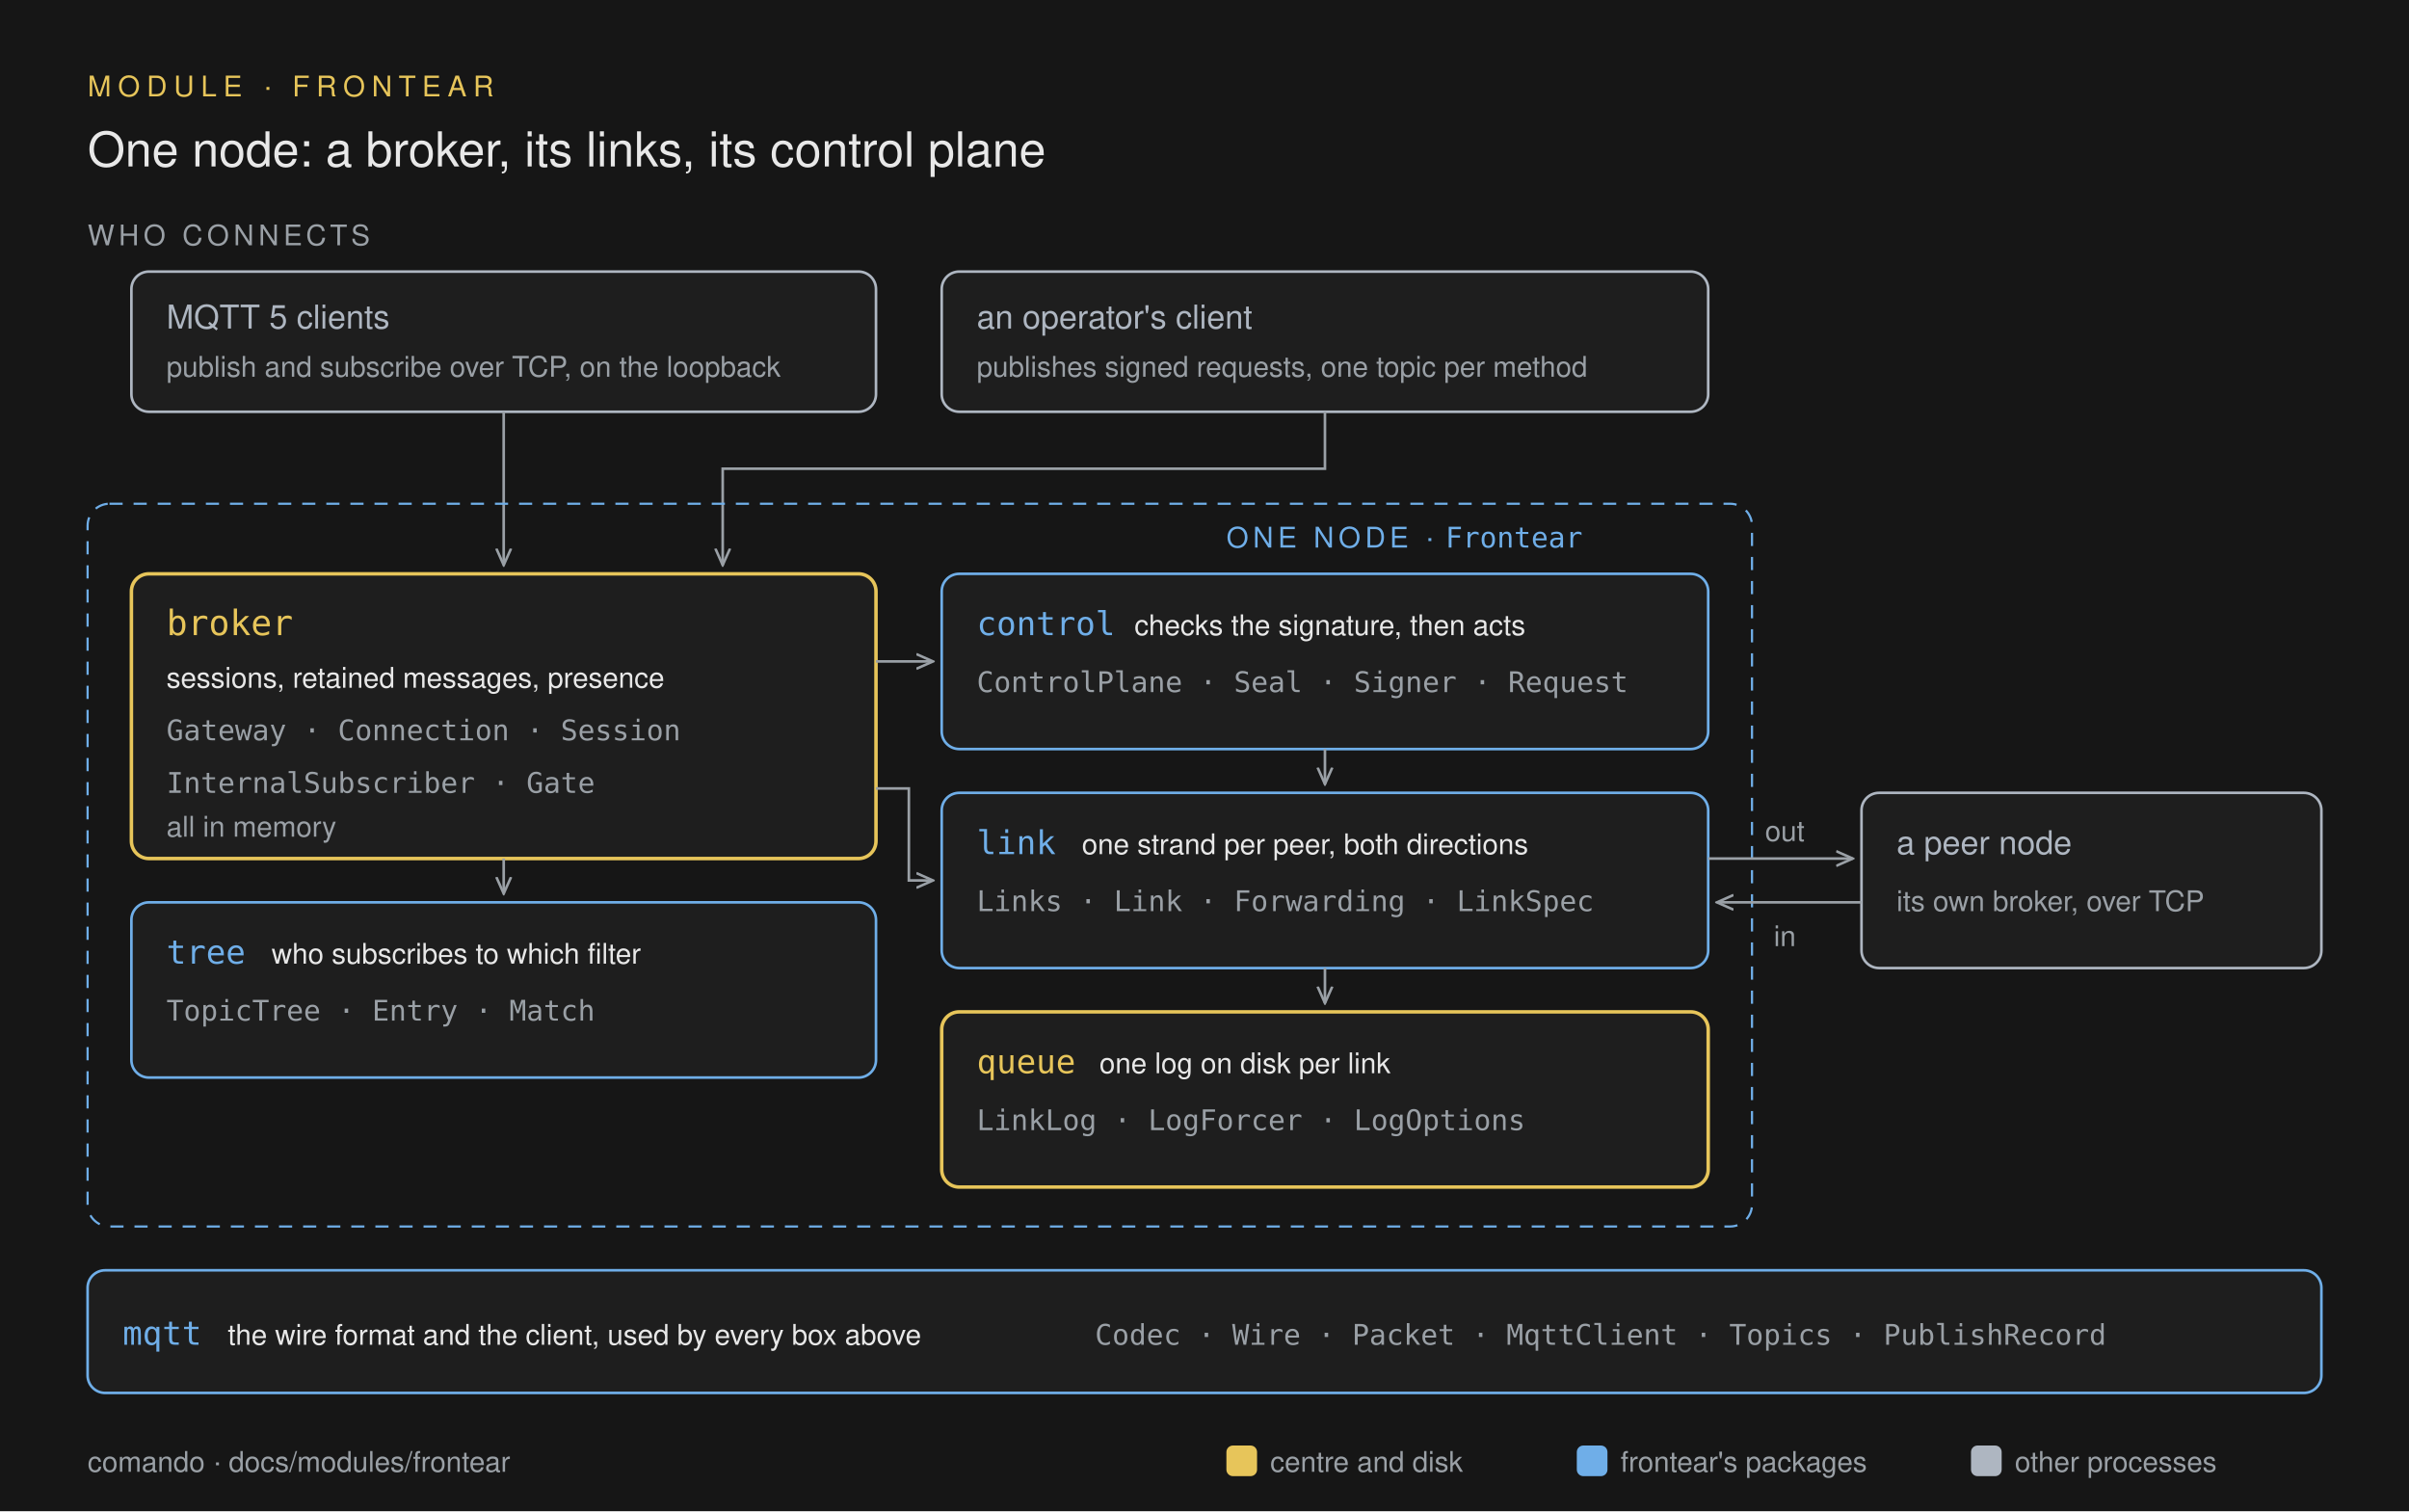
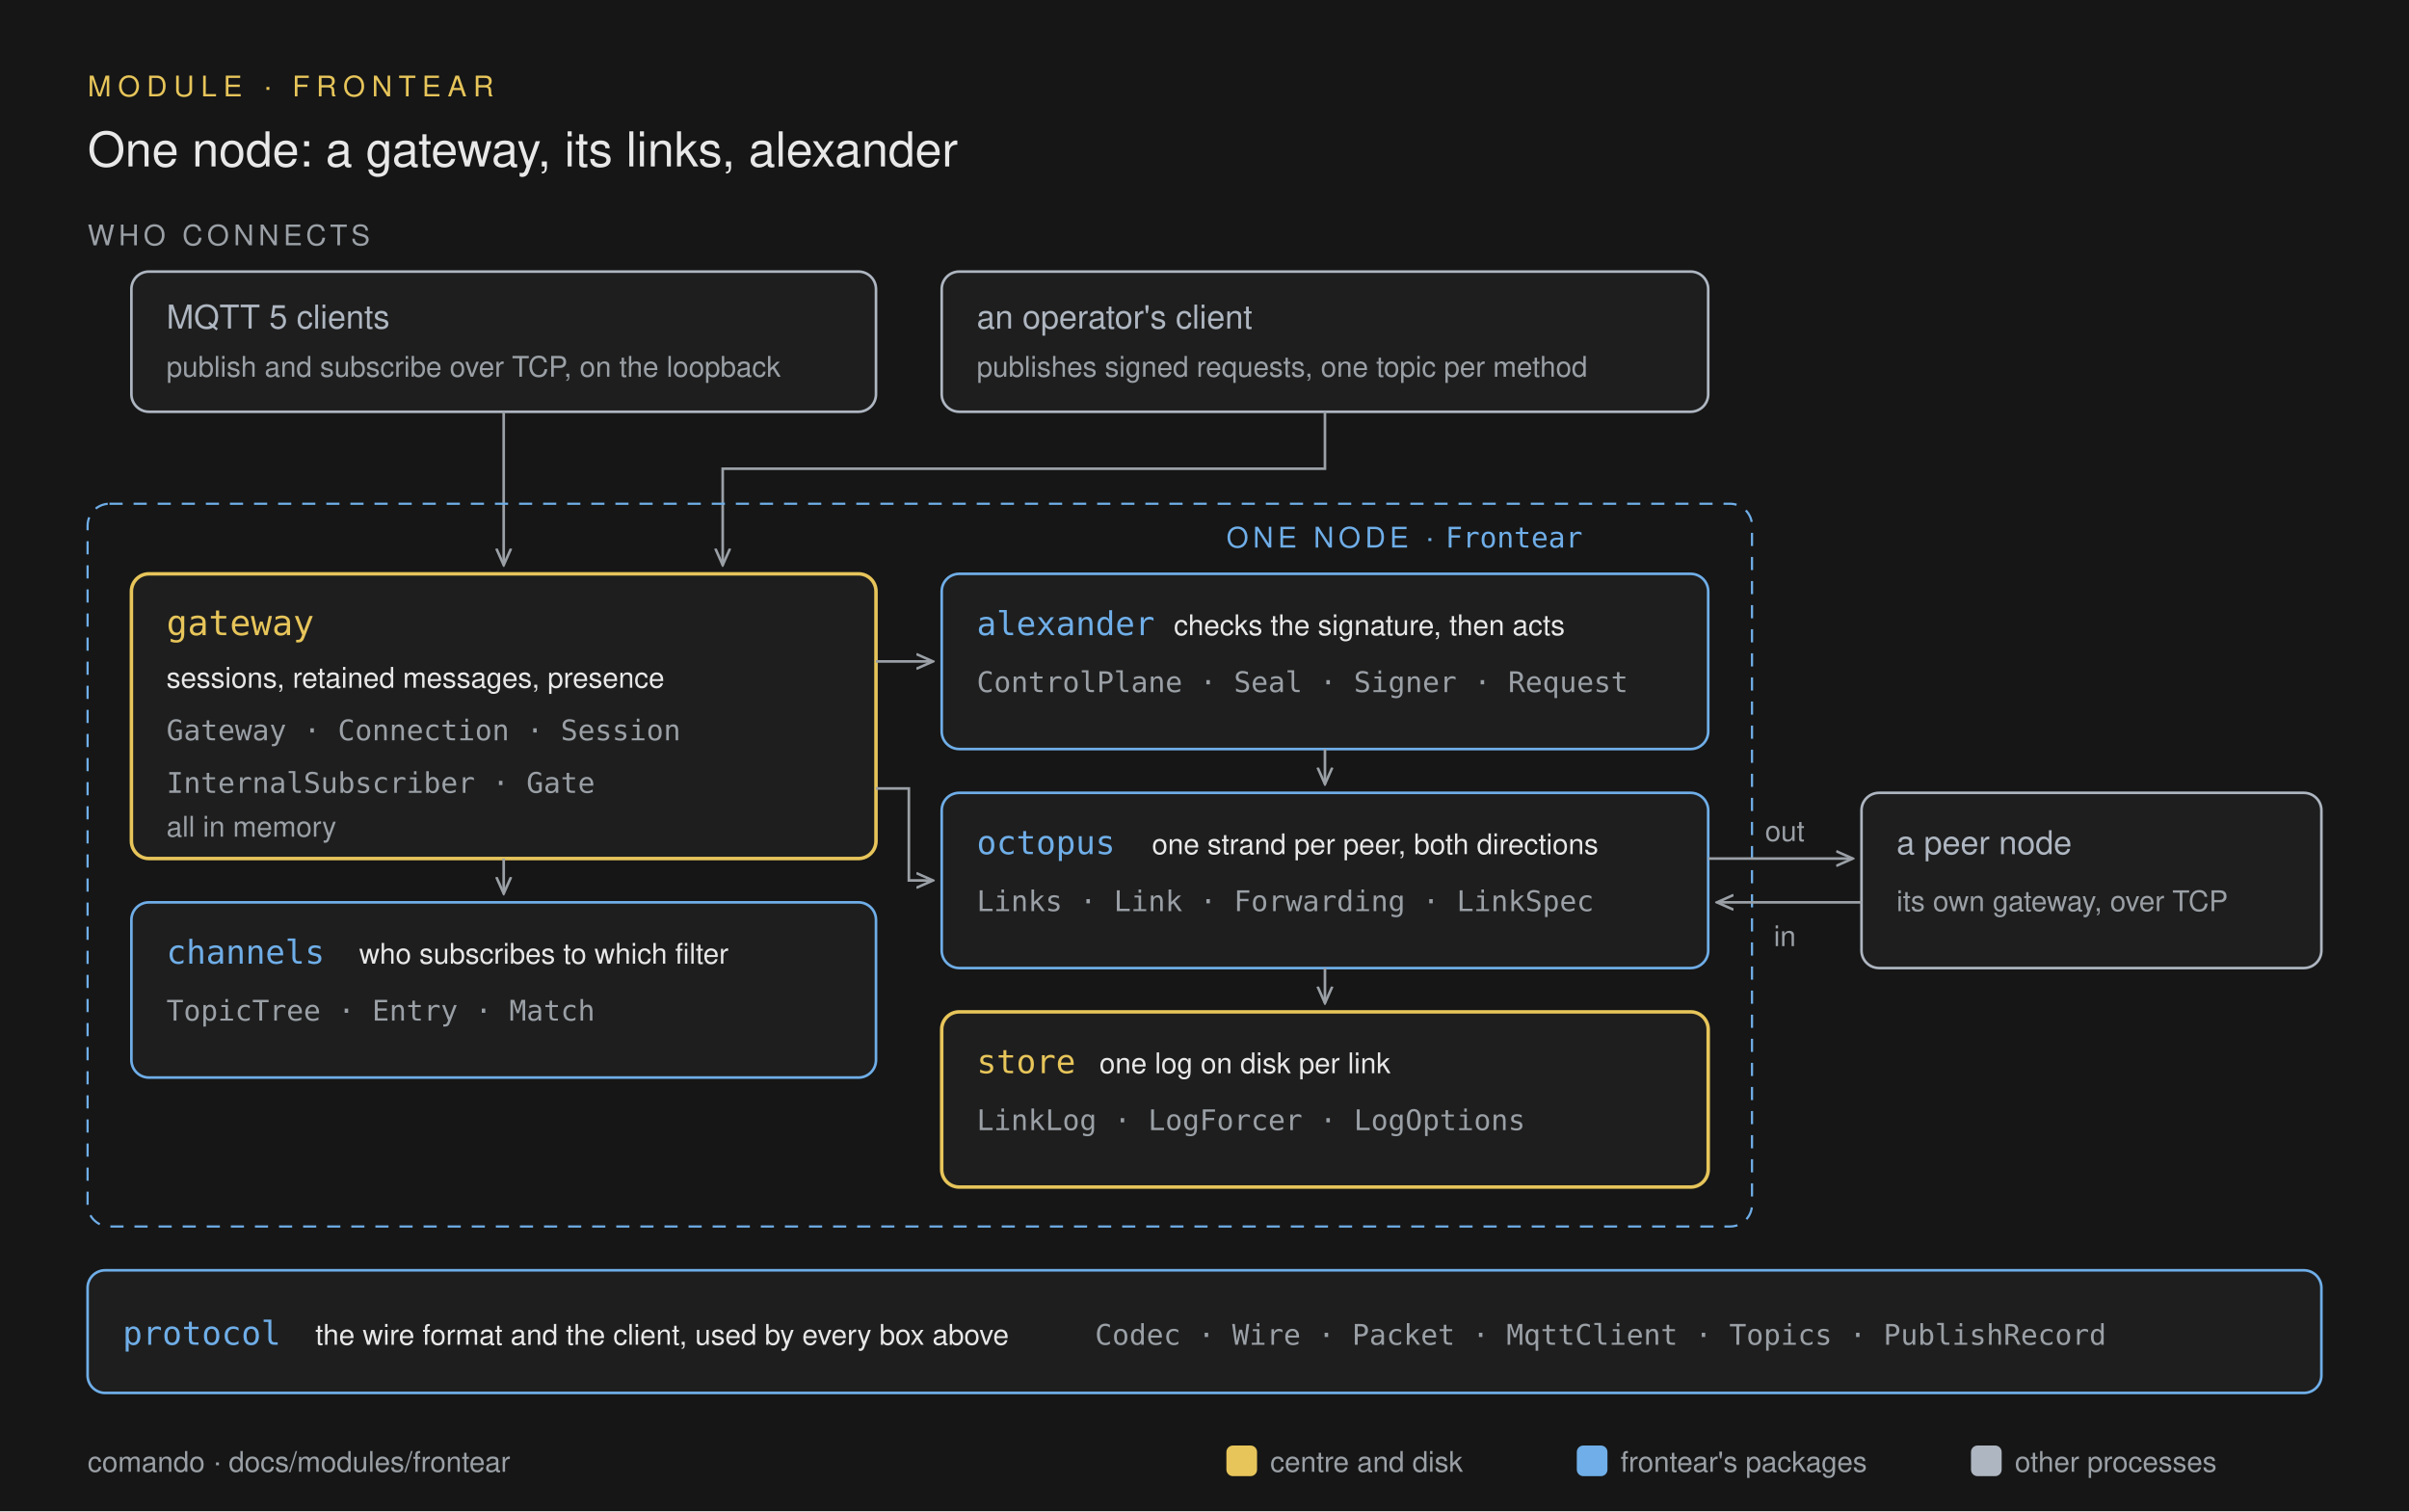
<svg xmlns="http://www.w3.org/2000/svg" width="1100" height="690" viewBox="0 0 1100 690" font-family="-apple-system, Segoe UI, Helvetica, Arial, sans-serif">
  <defs>
    <marker id="a" viewBox="0 0 10 10" refX="9" refY="5" markerWidth="7" markerHeight="7" orient="auto">
      <path d="M0,1 L9,5 L0,9" fill="none" stroke="#9AA0A6" stroke-width="1.4" />
    </marker>
  </defs>
  <rect width="1100" height="690" fill="#161616" />
  <text x="40" y="44" font-size="13" font-weight="500" fill="#E7C55A" letter-spacing="3">MODULE · FRONTEAR</text>
-   <text x="40" y="76" font-size="22" font-weight="300" fill="#E8E8E8">One node: a broker, its links, its control plane</text>
+   <text x="40" y="76" font-size="22" font-weight="300" fill="#E8E8E8">One node: a gateway, its links, alexander</text>
  <text x="40" y="112" font-size="13" fill="#9AA0A6" letter-spacing="2">WHO CONNECTS</text>
  <rect x="60" y="124" width="340" height="64" rx="8" fill="#1E1E1E" stroke="#AEB6C1" stroke-width="1.2" />
  <text x="76" y="150" font-size="15" fill="#AEB6C1">MQTT 5 clients</text>
  <text x="76" y="172" font-size="13" fill="#9AA0A6">publish and subscribe over TCP, on the loopback</text>
  <rect x="430" y="124" width="350" height="64" rx="8" fill="#1E1E1E" stroke="#AEB6C1" stroke-width="1.2" />
  <text x="446" y="150" font-size="15" fill="#AEB6C1">an operator's client</text>
  <text x="446" y="172" font-size="13" fill="#9AA0A6">publishes signed requests, one topic per method</text>
  <line x1="230" y1="188" x2="230" y2="258" stroke="#9AA0A6" stroke-width="1.2" marker-end="url(#a)" />
  <path d="M605,188 L605,214 L330,214 L330,258" fill="none" stroke="#9AA0A6" stroke-width="1.2" marker-end="url(#a)" />
  <rect x="40" y="230" width="760" height="330" rx="10" fill="none" stroke="#6FAEE8" stroke-width="1" stroke-dasharray="6 5" />
  <text x="560" y="250" font-size="13" fill="#6FAEE8" letter-spacing="2">ONE NODE · <tspan font-family="Menlo, Consolas, monospace" letter-spacing="0">Frontear</tspan>
  </text>
  <rect x="60" y="262" width="340" height="130" rx="8" fill="#1E1E1E" stroke="#E7C55A" stroke-width="1.6" />
-   <text x="76" y="290" font-size="16" fill="#E7C55A" font-family="Menlo, Consolas, monospace">broker</text>
+   <text x="76" y="290" font-size="16" fill="#E7C55A" font-family="Menlo, Consolas, monospace">gateway</text>
  <text x="76" y="314" font-size="13" fill="#E8E8E8">sessions, retained messages, presence</text>
  <text x="76" y="338" font-size="13" fill="#9AA0A6" font-family="Menlo, Consolas, monospace">Gateway · Connection · Session</text>
  <text x="76" y="362" font-size="13" fill="#9AA0A6" font-family="Menlo, Consolas, monospace">InternalSubscriber · Gate</text>
  <text x="76" y="382" font-size="13" fill="#9AA0A6">all in memory</text>
  <rect x="60" y="412" width="340" height="80" rx="8" fill="#1E1E1E" stroke="#6FAEE8" stroke-width="1.2" />
-   <text x="76" y="440" font-size="15" fill="#6FAEE8" font-family="Menlo, Consolas, monospace">tree</text>
-   <text x="124" y="440" font-size="13" fill="#E8E8E8">who subscribes to which filter</text>
+   <text x="76" y="440" font-size="15" fill="#6FAEE8" font-family="Menlo, Consolas, monospace">channels</text>
+   <text x="164" y="440" font-size="13" fill="#E8E8E8">who subscribes to which filter</text>
  <text x="76" y="466" font-size="13" fill="#9AA0A6" font-family="Menlo, Consolas, monospace">TopicTree · Entry · Match</text>
  <line x1="230" y1="392" x2="230" y2="408" stroke="#9AA0A6" stroke-width="1.2" marker-end="url(#a)" />
  <rect x="430" y="262" width="350" height="80" rx="8" fill="#1E1E1E" stroke="#6FAEE8" stroke-width="1.2" />
-   <text x="446" y="290" font-size="15" fill="#6FAEE8" font-family="Menlo, Consolas, monospace">control</text>
-   <text x="518" y="290" font-size="13" fill="#E8E8E8">checks the signature, then acts</text>
+   <text x="446" y="290" font-size="15" fill="#6FAEE8" font-family="Menlo, Consolas, monospace">alexander</text>
+   <text x="536" y="290" font-size="13" fill="#E8E8E8">checks the signature, then acts</text>
  <text x="446" y="316" font-size="13" fill="#9AA0A6" font-family="Menlo, Consolas, monospace">ControlPlane · Seal · Signer · Request</text>
  <line x1="400" y1="302" x2="426" y2="302" stroke="#9AA0A6" stroke-width="1.2" marker-end="url(#a)" />
  <rect x="430" y="362" width="350" height="80" rx="8" fill="#1E1E1E" stroke="#6FAEE8" stroke-width="1.2" />
-   <text x="446" y="390" font-size="15" fill="#6FAEE8" font-family="Menlo, Consolas, monospace">link</text>
-   <text x="494" y="390" font-size="13" fill="#E8E8E8">one strand per peer, both directions</text>
+   <text x="446" y="390" font-size="15" fill="#6FAEE8" font-family="Menlo, Consolas, monospace">octopus</text>
+   <text x="526" y="390" font-size="13" fill="#E8E8E8">one strand per peer, both directions</text>
  <text x="446" y="416" font-size="13" fill="#9AA0A6" font-family="Menlo, Consolas, monospace">Links · Link · Forwarding · LinkSpec</text>
  <line x1="605" y1="342" x2="605" y2="358" stroke="#9AA0A6" stroke-width="1.2" marker-end="url(#a)" />
  <path d="M400,360 L415,360 L415,402 L426,402" fill="none" stroke="#9AA0A6" stroke-width="1.2" marker-end="url(#a)" />
  <rect x="430" y="462" width="350" height="80" rx="8" fill="#1E1E1E" stroke="#E7C55A" stroke-width="1.6" />
-   <text x="446" y="490" font-size="15" fill="#E7C55A" font-family="Menlo, Consolas, monospace">queue</text>
+   <text x="446" y="490" font-size="15" fill="#E7C55A" font-family="Menlo, Consolas, monospace">store</text>
  <text x="502" y="490" font-size="13" fill="#E8E8E8">one log on disk per link</text>
  <text x="446" y="516" font-size="13" fill="#9AA0A6" font-family="Menlo, Consolas, monospace">LinkLog · LogForcer · LogOptions</text>
  <line x1="605" y1="442" x2="605" y2="458" stroke="#9AA0A6" stroke-width="1.2" marker-end="url(#a)" />
  <rect x="850" y="362" width="210" height="80" rx="8" fill="#1E1E1E" stroke="#AEB6C1" stroke-width="1.2" />
  <text x="866" y="390" font-size="15" fill="#AEB6C1">a peer node</text>
-   <text x="866" y="416" font-size="13" fill="#9AA0A6">its own broker, over TCP</text>
+   <text x="866" y="416" font-size="13" fill="#9AA0A6">its own gateway, over TCP</text>
  <line x1="780" y1="392" x2="846" y2="392" stroke="#9AA0A6" stroke-width="1.2" marker-end="url(#a)" />
  <line x1="850" y1="412" x2="784" y2="412" stroke="#9AA0A6" stroke-width="1.2" marker-end="url(#a)" />
  <text x="815" y="384" font-size="13" fill="#9AA0A6" text-anchor="middle">out</text>
  <text x="815" y="432" font-size="13" fill="#9AA0A6" text-anchor="middle">in</text>
  <rect x="40" y="580" width="1020" height="56" rx="8" fill="#1E1E1E" stroke="#6FAEE8" stroke-width="1.2" />
-   <text x="56" y="614" font-size="15" fill="#6FAEE8" font-family="Menlo, Consolas, monospace">mqtt</text>
-   <text x="104" y="614" font-size="13" fill="#E8E8E8">the wire format and the client, used by every box above</text>
+   <text x="56" y="614" font-size="15" fill="#6FAEE8" font-family="Menlo, Consolas, monospace">protocol</text>
+   <text x="144" y="614" font-size="13" fill="#E8E8E8">the wire format and the client, used by every box above</text>
  <text x="500" y="614" font-size="13" fill="#9AA0A6" font-family="Menlo, Consolas, monospace">Codec · Wire · Packet · MqttClient · Topics · PublishRecord</text>
  <rect x="560" y="660" width="14" height="14" rx="3" fill="#E7C55A" />
  <text x="580" y="672" font-size="13" fill="#9AA0A6">centre and disk</text>
  <rect x="720" y="660" width="14" height="14" rx="3" fill="#6FAEE8" />
  <text x="740" y="672" font-size="13" fill="#9AA0A6">frontear's packages</text>
  <rect x="900" y="660" width="14" height="14" rx="3" fill="#AEB6C1" />
  <text x="920" y="672" font-size="13" fill="#9AA0A6">other processes</text>
  <text x="40" y="672" font-size="13" fill="#9AA0A6">comando · docs/modules/frontear</text>
</svg>
